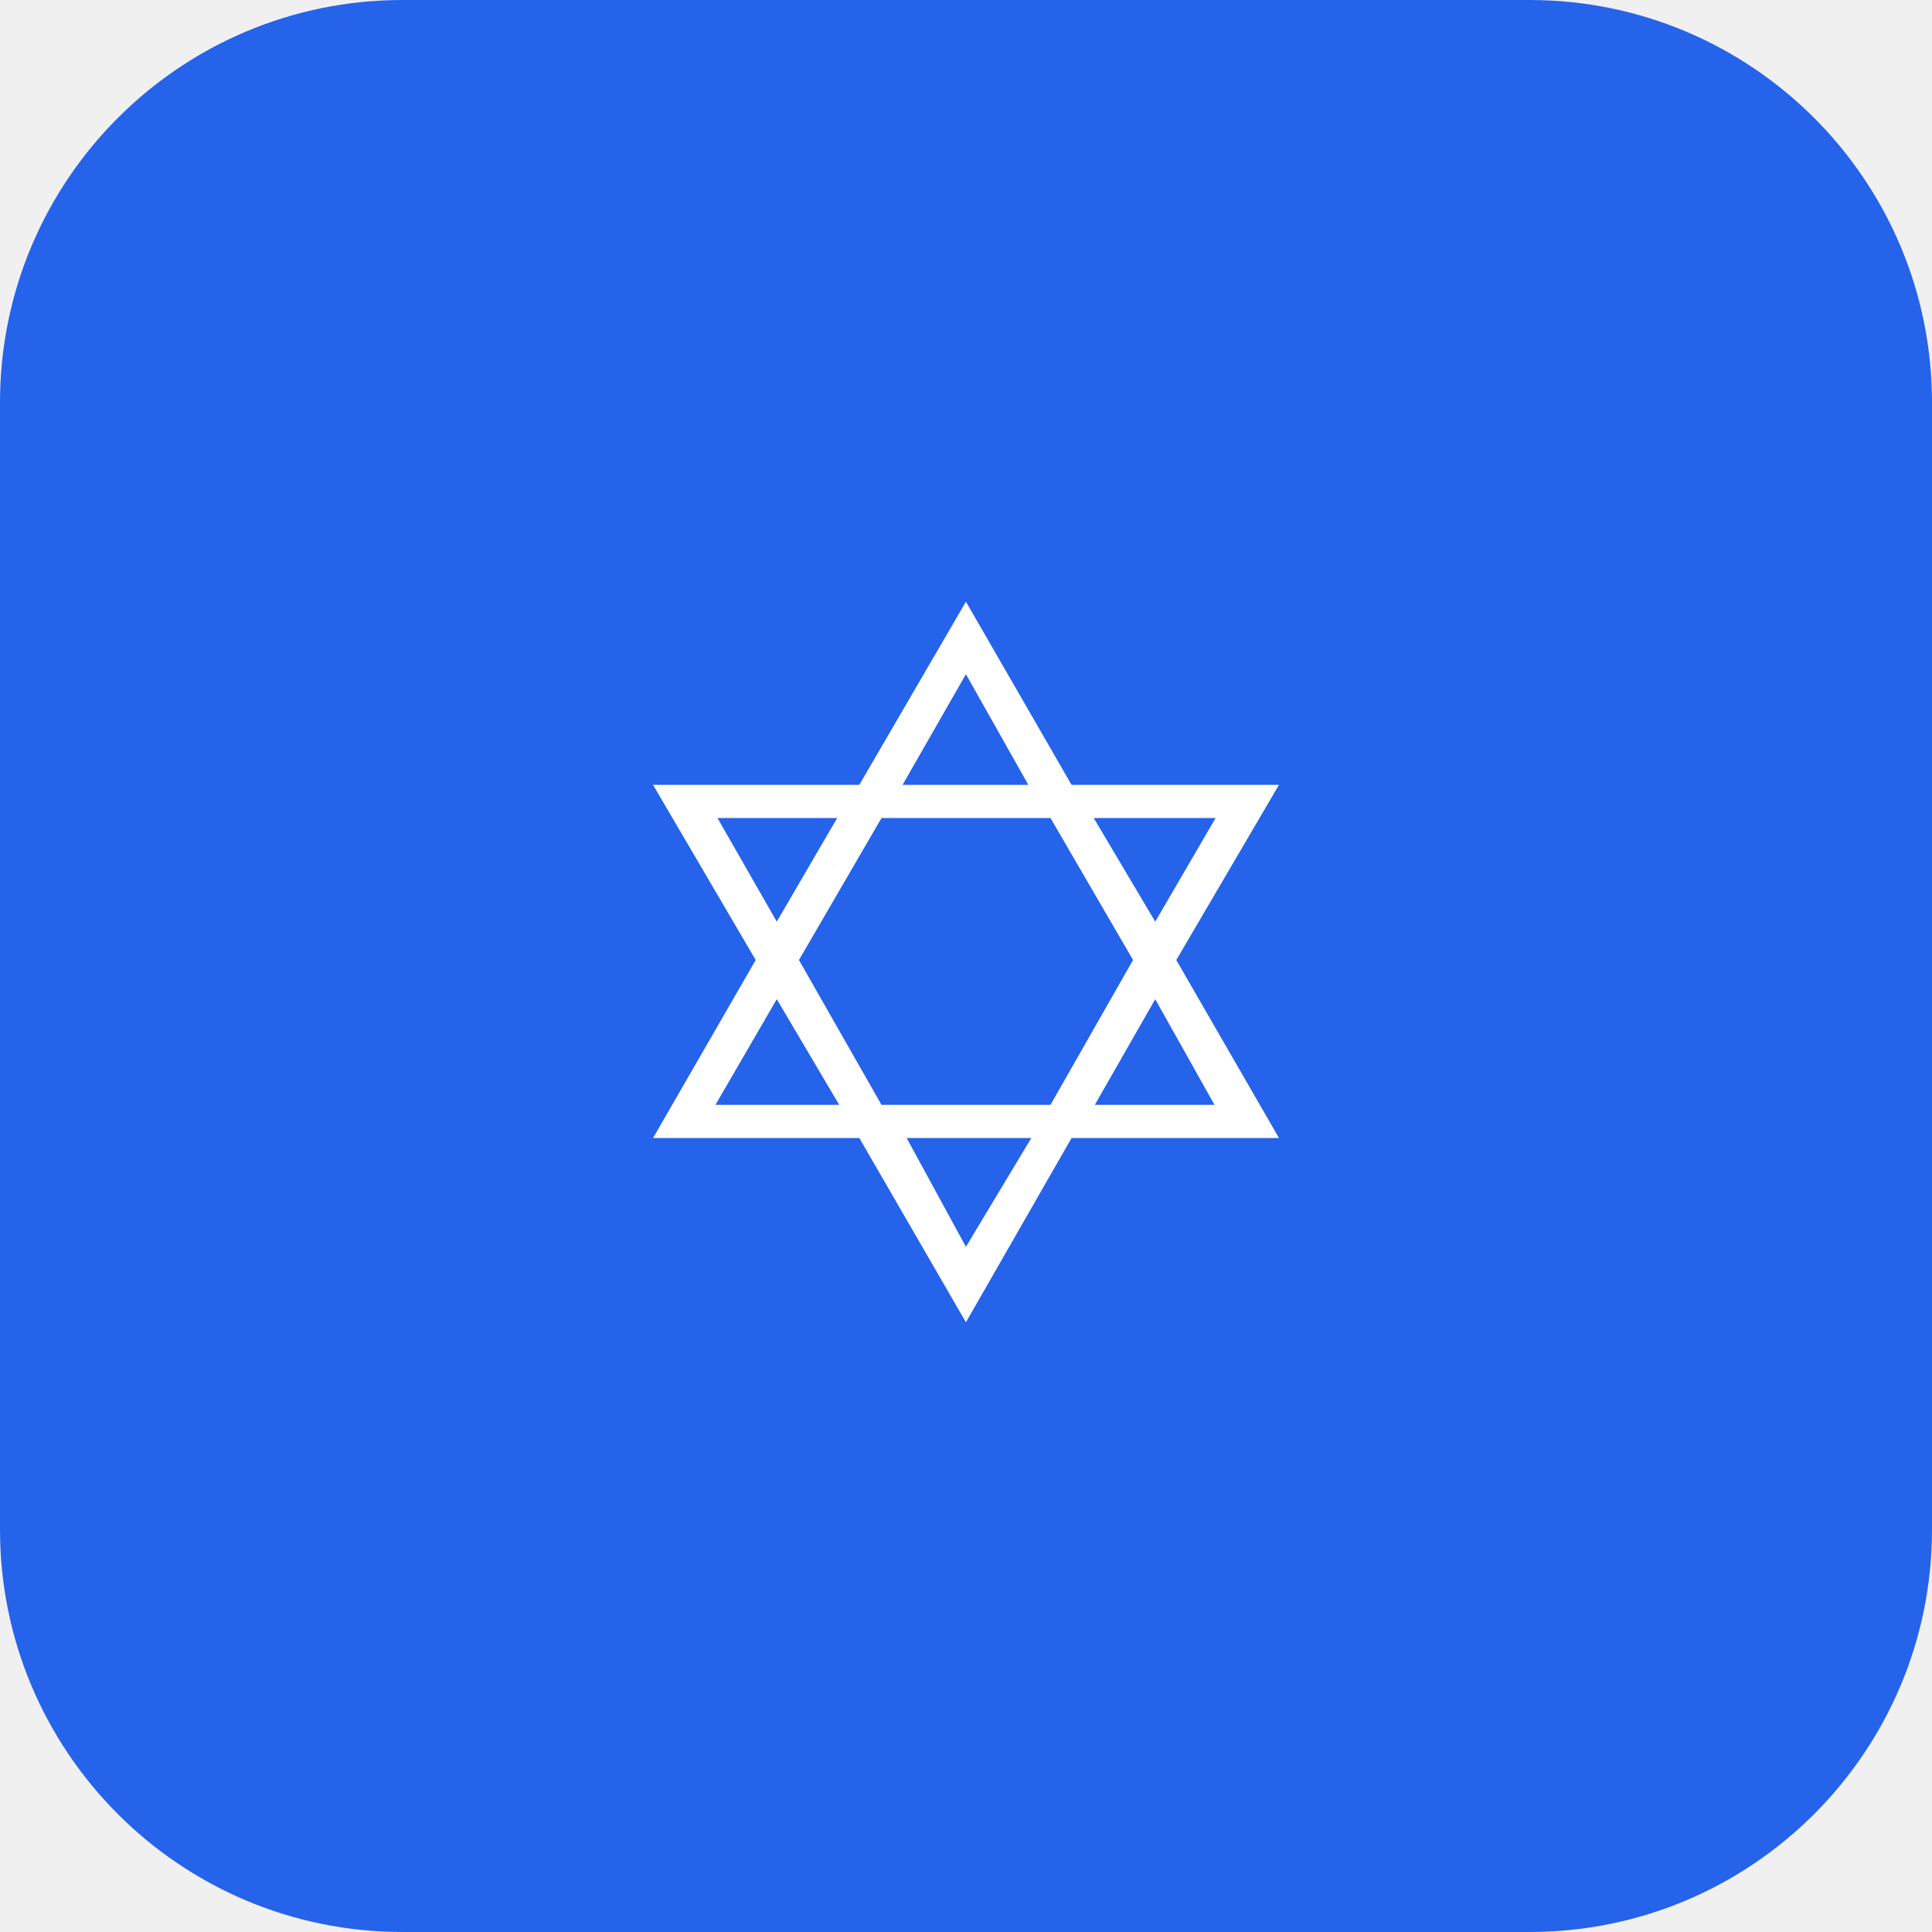
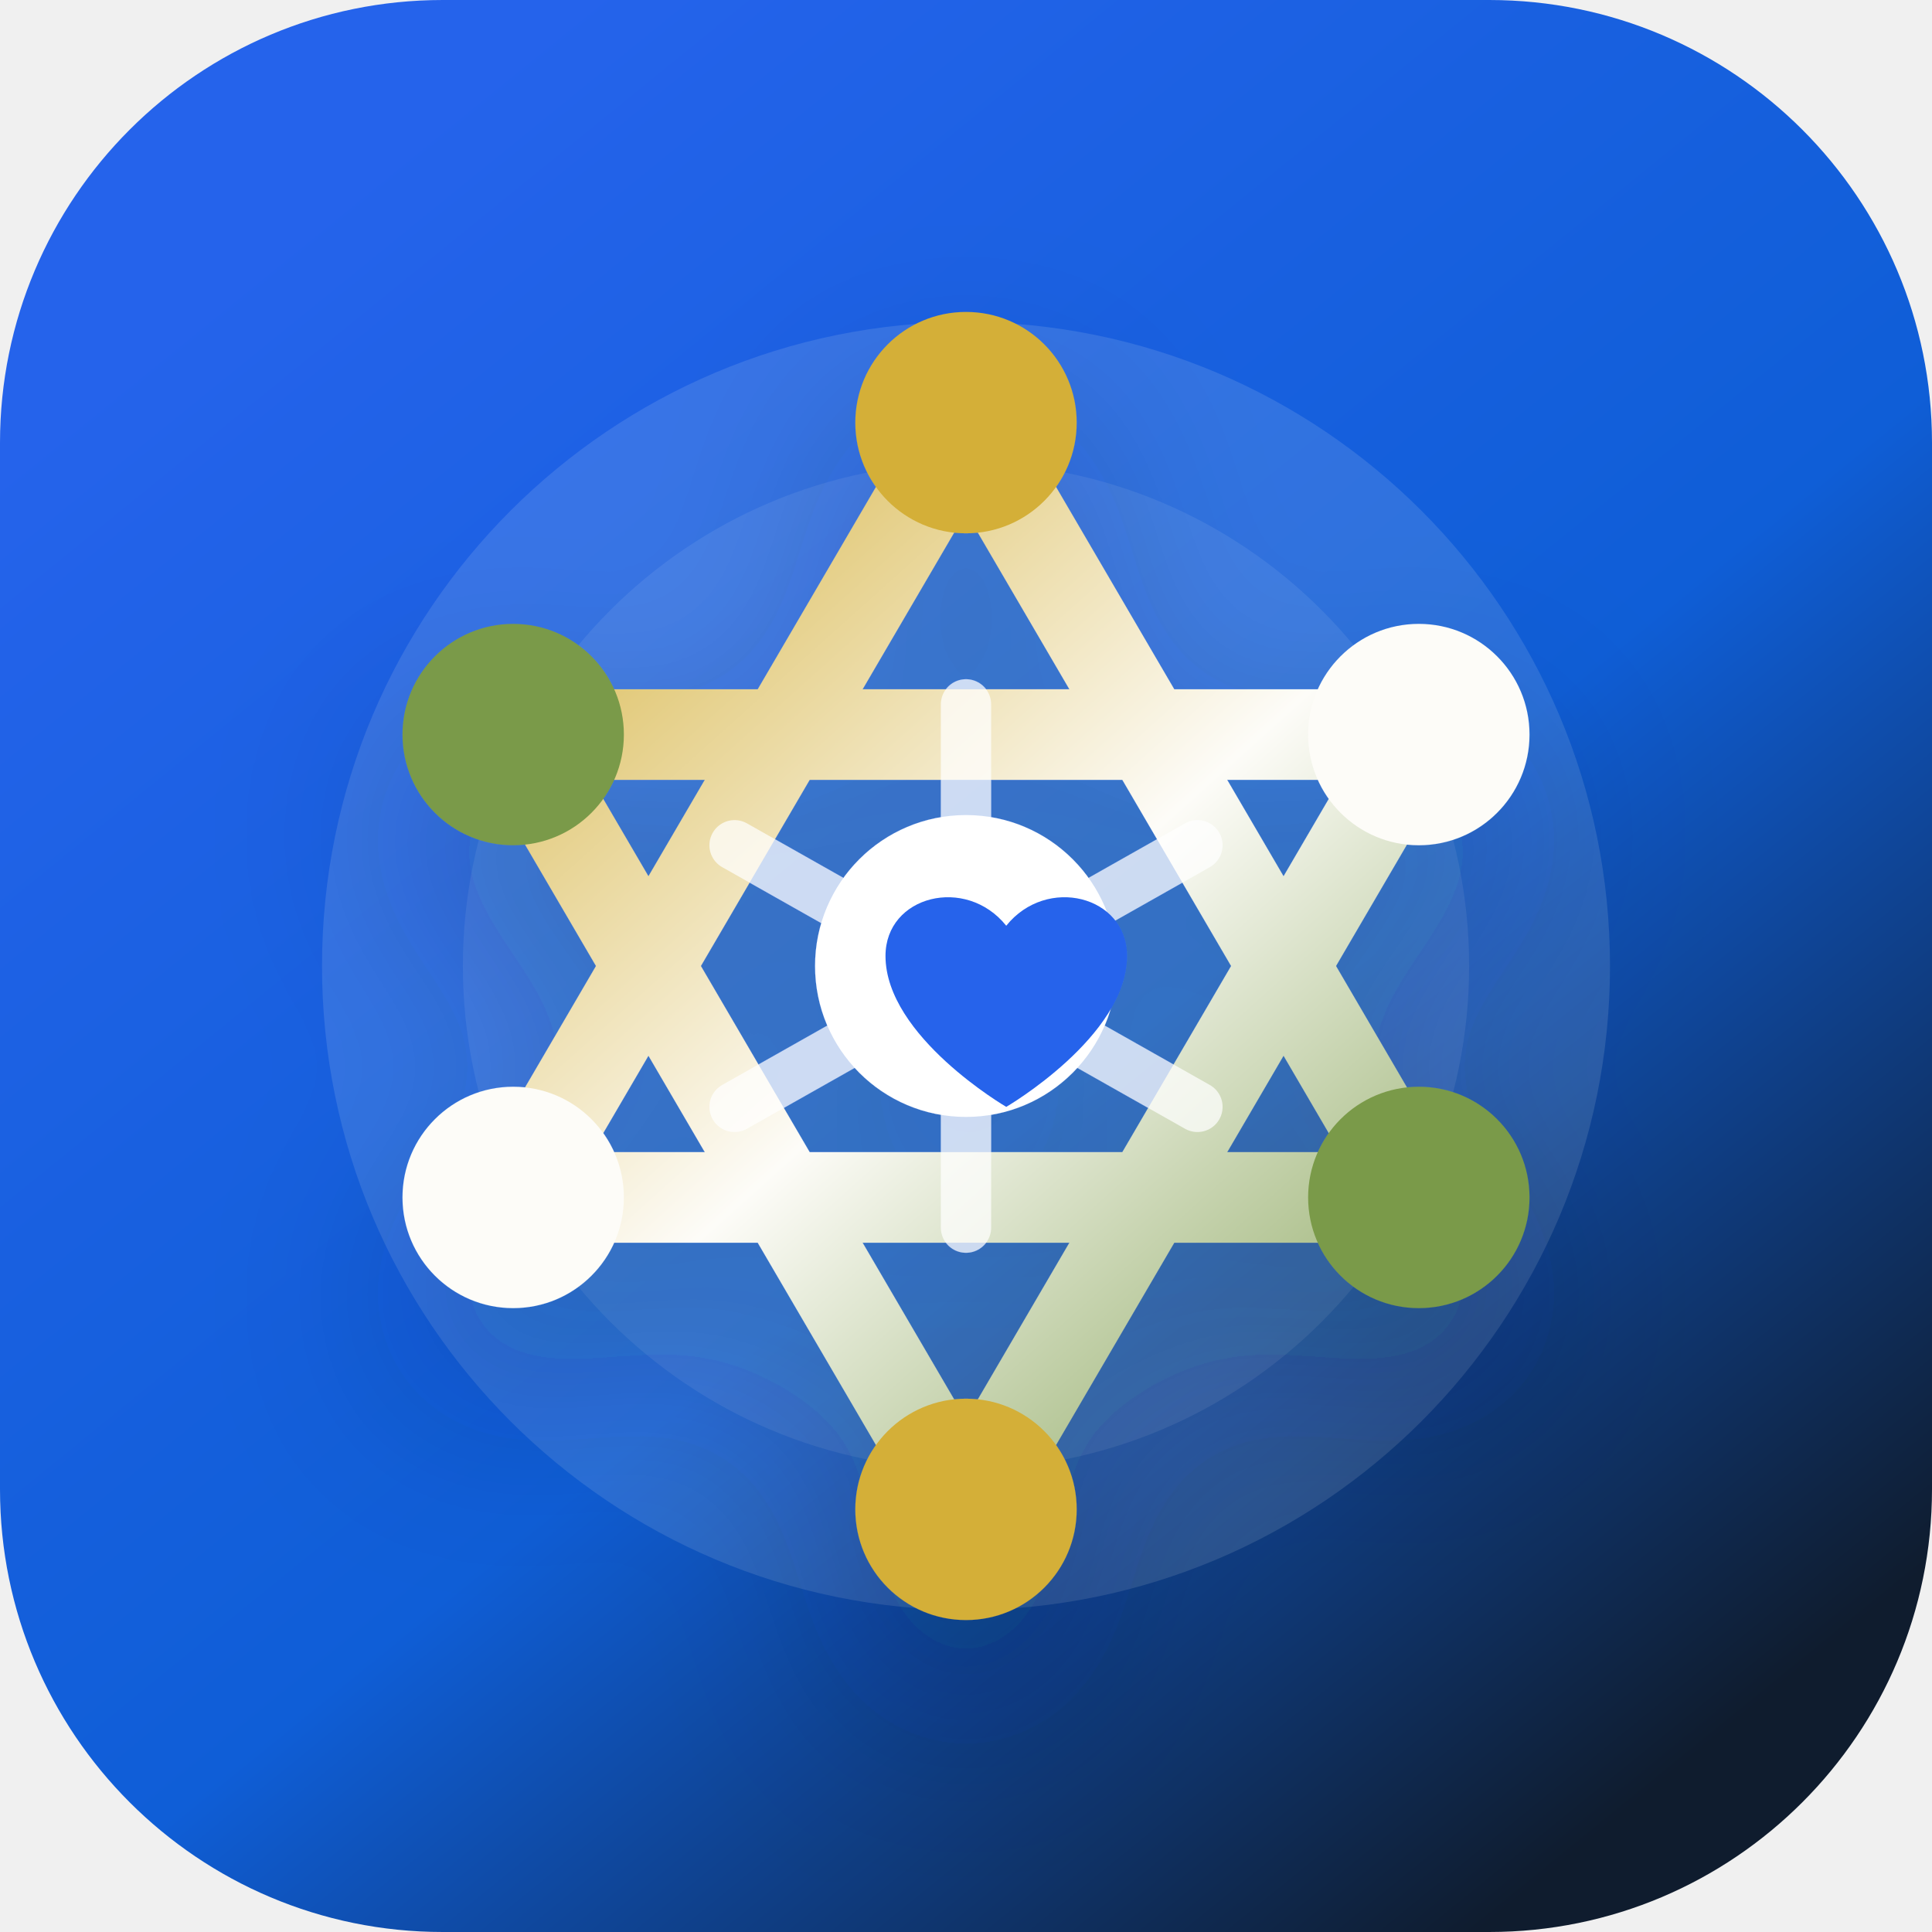
- <svg xmlns="http://www.w3.org/2000/svg" width="192" height="192" viewBox="0 0 192 192">
-   <rect width="192" height="192" rx="40" fill="#2563EB" />
-   <text x="96" y="130" font-size="100" text-anchor="middle" fill="white" font-family="serif">✡</text>
+ <svg xmlns="http://www.w3.org/2000/svg" width="192" height="192" viewBox="0 0 192 192" role="img" aria-label="JUnited logo">
+   <defs>
+     <linearGradient id="appBg" x1="34" y1="18" x2="164" y2="178" gradientUnits="userSpaceOnUse">
+       <stop offset="0" stop-color="#2563EB" />
+       <stop offset="0.56" stop-color="#0F5ED7" />
+       <stop offset="1" stop-color="#0F1C2E" />
+     </linearGradient>
+     <linearGradient id="markLine" x1="50" y1="44" x2="146" y2="151" gradientUnits="userSpaceOnUse">
+       <stop offset="0" stop-color="#D4AF37" />
+       <stop offset="0.5" stop-color="#FDFCF8" />
+       <stop offset="1" stop-color="#7A9A48" />
+     </linearGradient>
+     <filter id="softShadow" x="-20%" y="-20%" width="140%" height="140%">
+       <feDropShadow dx="0" dy="10" stdDeviation="10" flood-color="#0F1C2E" flood-opacity="0.22" />
+     </filter>
+   </defs>
+   <rect width="192" height="192" rx="44" fill="url(#appBg)" />
+   <circle cx="96" cy="96" r="64" fill="#FDFCF8" opacity="0.12" />
+   <circle cx="96" cy="96" r="50" fill="#FFFFFF" opacity="0.08" />
+   <g filter="url(#softShadow)">
+     <path d="M96 42 141 119H51L96 42Z" fill="none" stroke="url(#markLine)" stroke-width="9" stroke-linecap="round" stroke-linejoin="round" />
+     <path d="M96 150 51 73H141L96 150Z" fill="none" stroke="url(#markLine)" stroke-width="9" stroke-linecap="round" stroke-linejoin="round" />
+     <path d="M96 70v52M73 84l46 26M119 84l-46 26" fill="none" stroke="#FFFFFF" stroke-width="5" stroke-linecap="round" opacity="0.72" />
+     <circle cx="96" cy="42" r="11" fill="#D4AF37" />
+     <circle cx="141" cy="73" r="11" fill="#FDFCF8" />
+     <circle cx="141" cy="119" r="11" fill="#7A9A48" />
+     <circle cx="96" cy="150" r="11" fill="#D4AF37" />
+     <circle cx="51" cy="119" r="11" fill="#FDFCF8" />
+     <circle cx="51" cy="73" r="11" fill="#7A9A48" />
+     <circle cx="96" cy="96" r="15" fill="#FFFFFF" />
+     <path d="M88 95c0-6 8-8 12-3 4-5 12-3 12 3 0 8-12 15-12 15s-12-7-12-15Z" fill="#2563EB" />
+   </g>
</svg>
